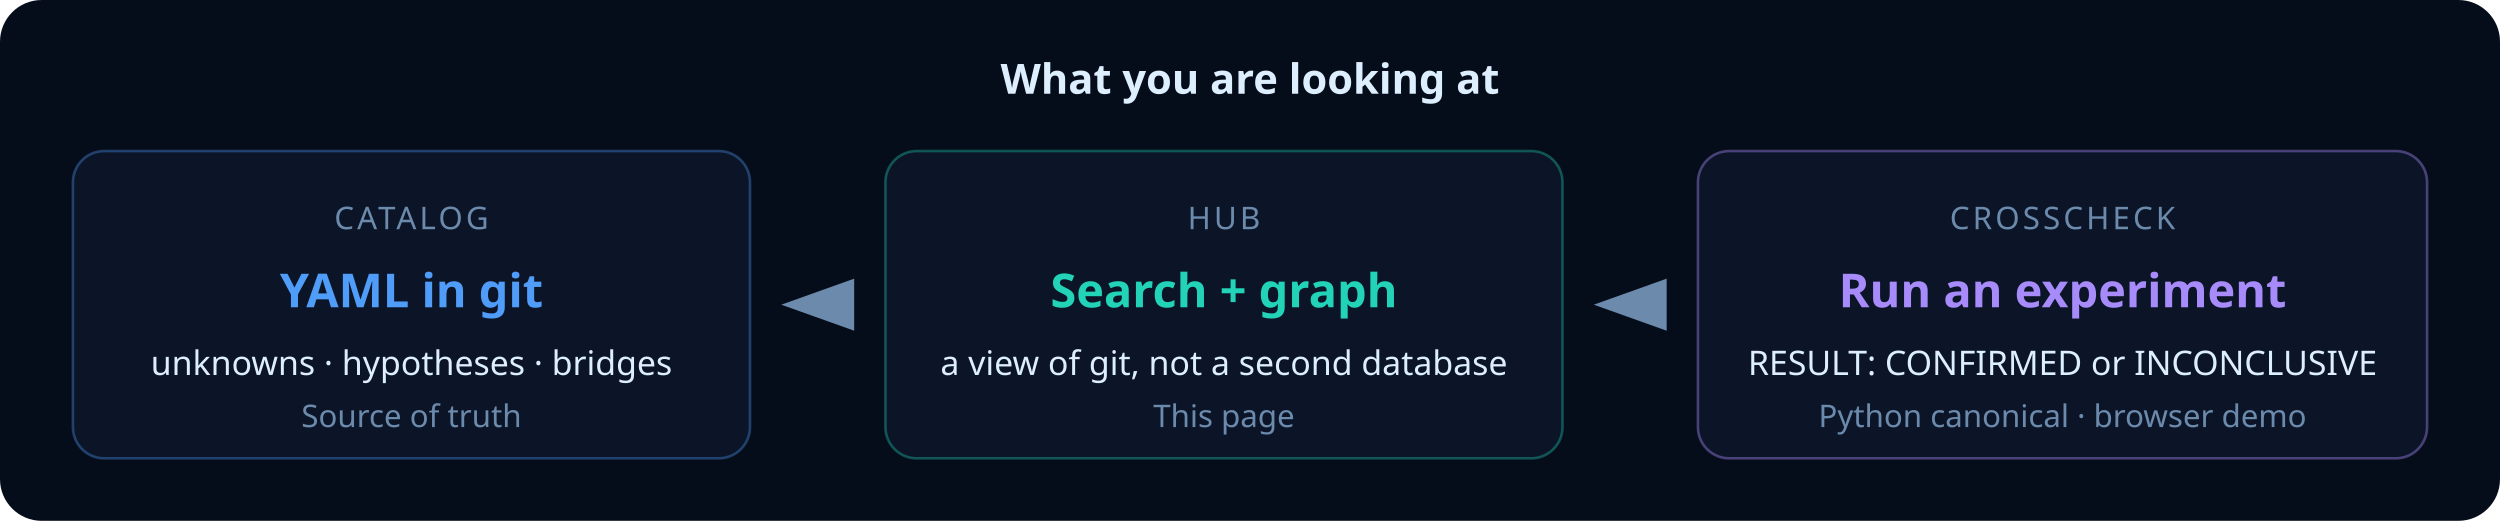
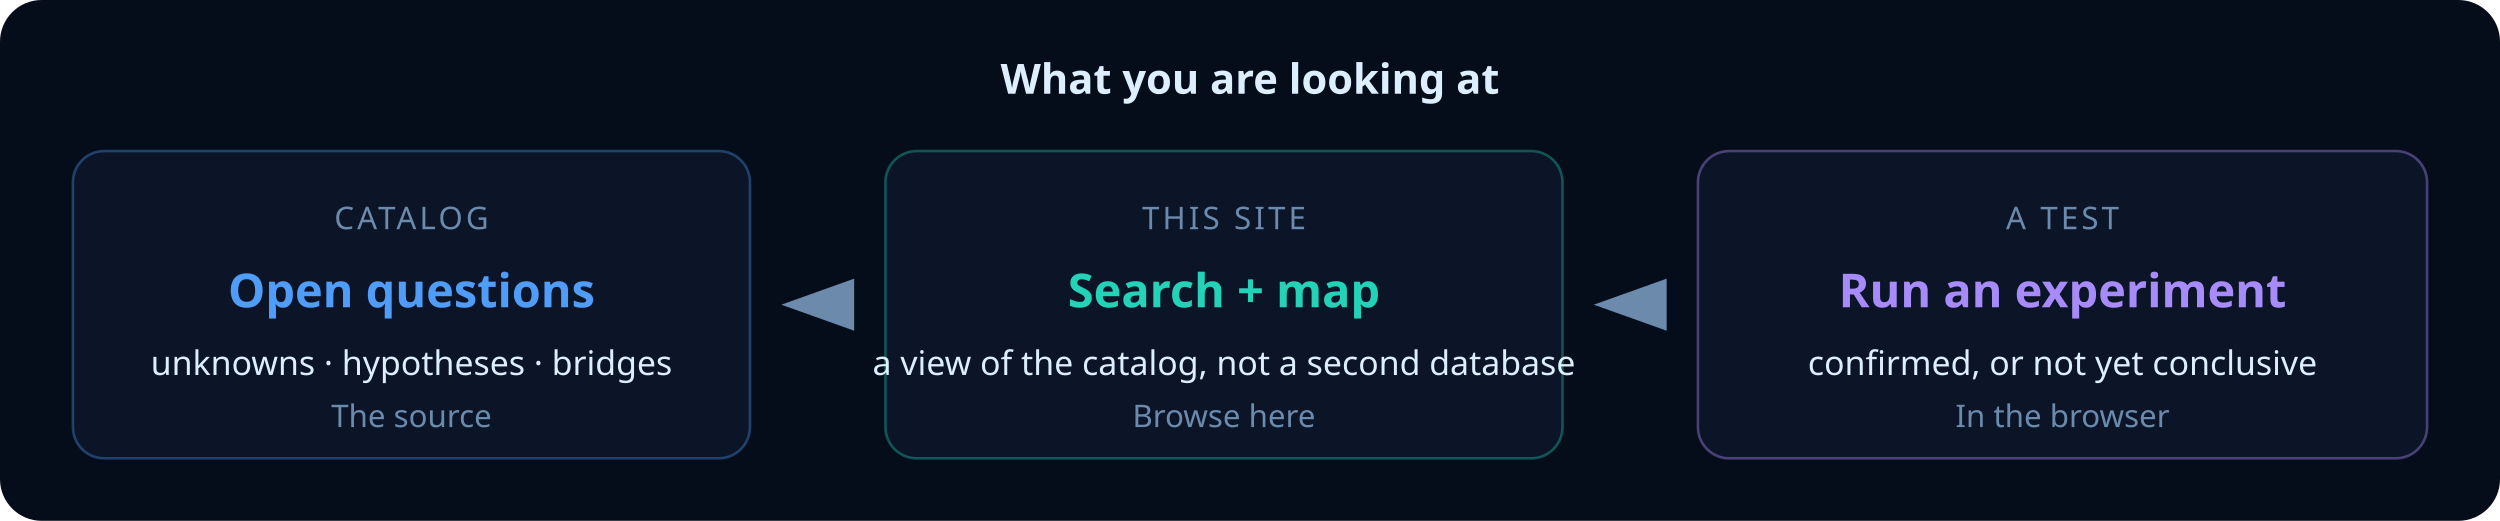
<svg xmlns="http://www.w3.org/2000/svg" viewBox="0 0 960 200" role="img" aria-labelledby="title desc">
  <rect width="960" height="200" rx="16" fill="#060d1a" />
  <text x="480" y="36" text-anchor="middle" font-family="system-ui,Segoe UI,sans-serif" font-size="16" font-weight="700" fill="#ddeeff">What you are looking at</text>
  <rect x="28" y="58" width="260" height="118" rx="12" fill="#0b1527" stroke="rgba(79,156,249,0.35)" />
  <text x="158" y="88" text-anchor="middle" font-family="system-ui,Segoe UI,sans-serif" font-size="12" fill="#6b8aac" letter-spacing="1.2">CATALOG</text>
-   <text x="158" y="118" text-anchor="middle" font-family="system-ui,Segoe UI,sans-serif" font-size="18" font-weight="700" fill="#4f9cf9">YAML in git</text>
+   <text x="158" y="118" text-anchor="middle" font-family="system-ui,Segoe UI,sans-serif" font-size="18" font-weight="700" fill="#4f9cf9">Open questions</text>
  <text x="158" y="144" text-anchor="middle" font-family="system-ui,Segoe UI,sans-serif" font-size="13" fill="#ddeeff">unknowns · hypotheses · bridges</text>
-   <text x="158" y="164" text-anchor="middle" font-family="system-ui,Segoe UI,sans-serif" font-size="12" fill="#6b8aac">Source of truth</text>
+   <text x="158" y="164" text-anchor="middle" font-family="system-ui,Segoe UI,sans-serif" font-size="12" fill="#6b8aac">The source</text>
  <polygon points="300,117 328,107 328,127" fill="#6b8aac" />
  <rect x="340" y="58" width="260" height="118" rx="12" fill="#0b1527" stroke="rgba(34,211,184,0.35)" />
-   <text x="470" y="88" text-anchor="middle" font-family="system-ui,Segoe UI,sans-serif" font-size="12" fill="#6b8aac" letter-spacing="1.2">HUB</text>
-   <text x="470" y="118" text-anchor="middle" font-family="system-ui,Segoe UI,sans-serif" font-size="18" font-weight="700" fill="#22d3b8">Search + graph</text>
-   <text x="470" y="144" text-anchor="middle" font-family="system-ui,Segoe UI,sans-serif" font-size="13" fill="#ddeeff">a view of git, not a second database</text>
-   <text x="470" y="164" text-anchor="middle" font-family="system-ui,Segoe UI,sans-serif" font-size="12" fill="#6b8aac">This page</text>
+   <text x="470" y="88" text-anchor="middle" font-family="system-ui,Segoe UI,sans-serif" font-size="12" fill="#6b8aac" letter-spacing="1.2">THIS SITE</text>
+   <text x="470" y="118" text-anchor="middle" font-family="system-ui,Segoe UI,sans-serif" font-size="18" font-weight="700" fill="#22d3b8">Search + map</text>
+   <text x="470" y="144" text-anchor="middle" font-family="system-ui,Segoe UI,sans-serif" font-size="13" fill="#ddeeff">a view of the catalog, not a second database</text>
+   <text x="470" y="164" text-anchor="middle" font-family="system-ui,Segoe UI,sans-serif" font-size="12" fill="#6b8aac">Browse here</text>
  <polygon points="612,117 640,107 640,127" fill="#6b8aac" />
  <rect x="652" y="58" width="280" height="118" rx="12" fill="#0b1527" stroke="rgba(167,139,250,0.4)" />
-   <text x="792" y="88" text-anchor="middle" font-family="system-ui,Segoe UI,sans-serif" font-size="12" fill="#6b8aac" letter-spacing="1.2">CROSSCHECK</text>
+   <text x="792" y="88" text-anchor="middle" font-family="system-ui,Segoe UI,sans-serif" font-size="12" fill="#6b8aac" letter-spacing="1.2">A TEST</text>
  <text x="792" y="118" text-anchor="middle" font-family="system-ui,Segoe UI,sans-serif" font-size="18" font-weight="700" fill="#a78bfa">Run an experiment</text>
-   <text x="792" y="144" text-anchor="middle" font-family="system-ui,Segoe UI,sans-serif" font-size="13" fill="#ddeeff">RESULT: CONFIRMED or INCONCLUSIVE</text>
-   <text x="792" y="164" text-anchor="middle" font-family="system-ui,Segoe UI,sans-serif" font-size="12" fill="#6b8aac">Python canonical · browser demo</text>
+   <text x="792" y="144" text-anchor="middle" font-family="system-ui,Segoe UI,sans-serif" font-size="13" fill="#ddeeff">confirmed, or not yet conclusive</text>
+   <text x="792" y="164" text-anchor="middle" font-family="system-ui,Segoe UI,sans-serif" font-size="12" fill="#6b8aac">In the browser</text>
</svg>
